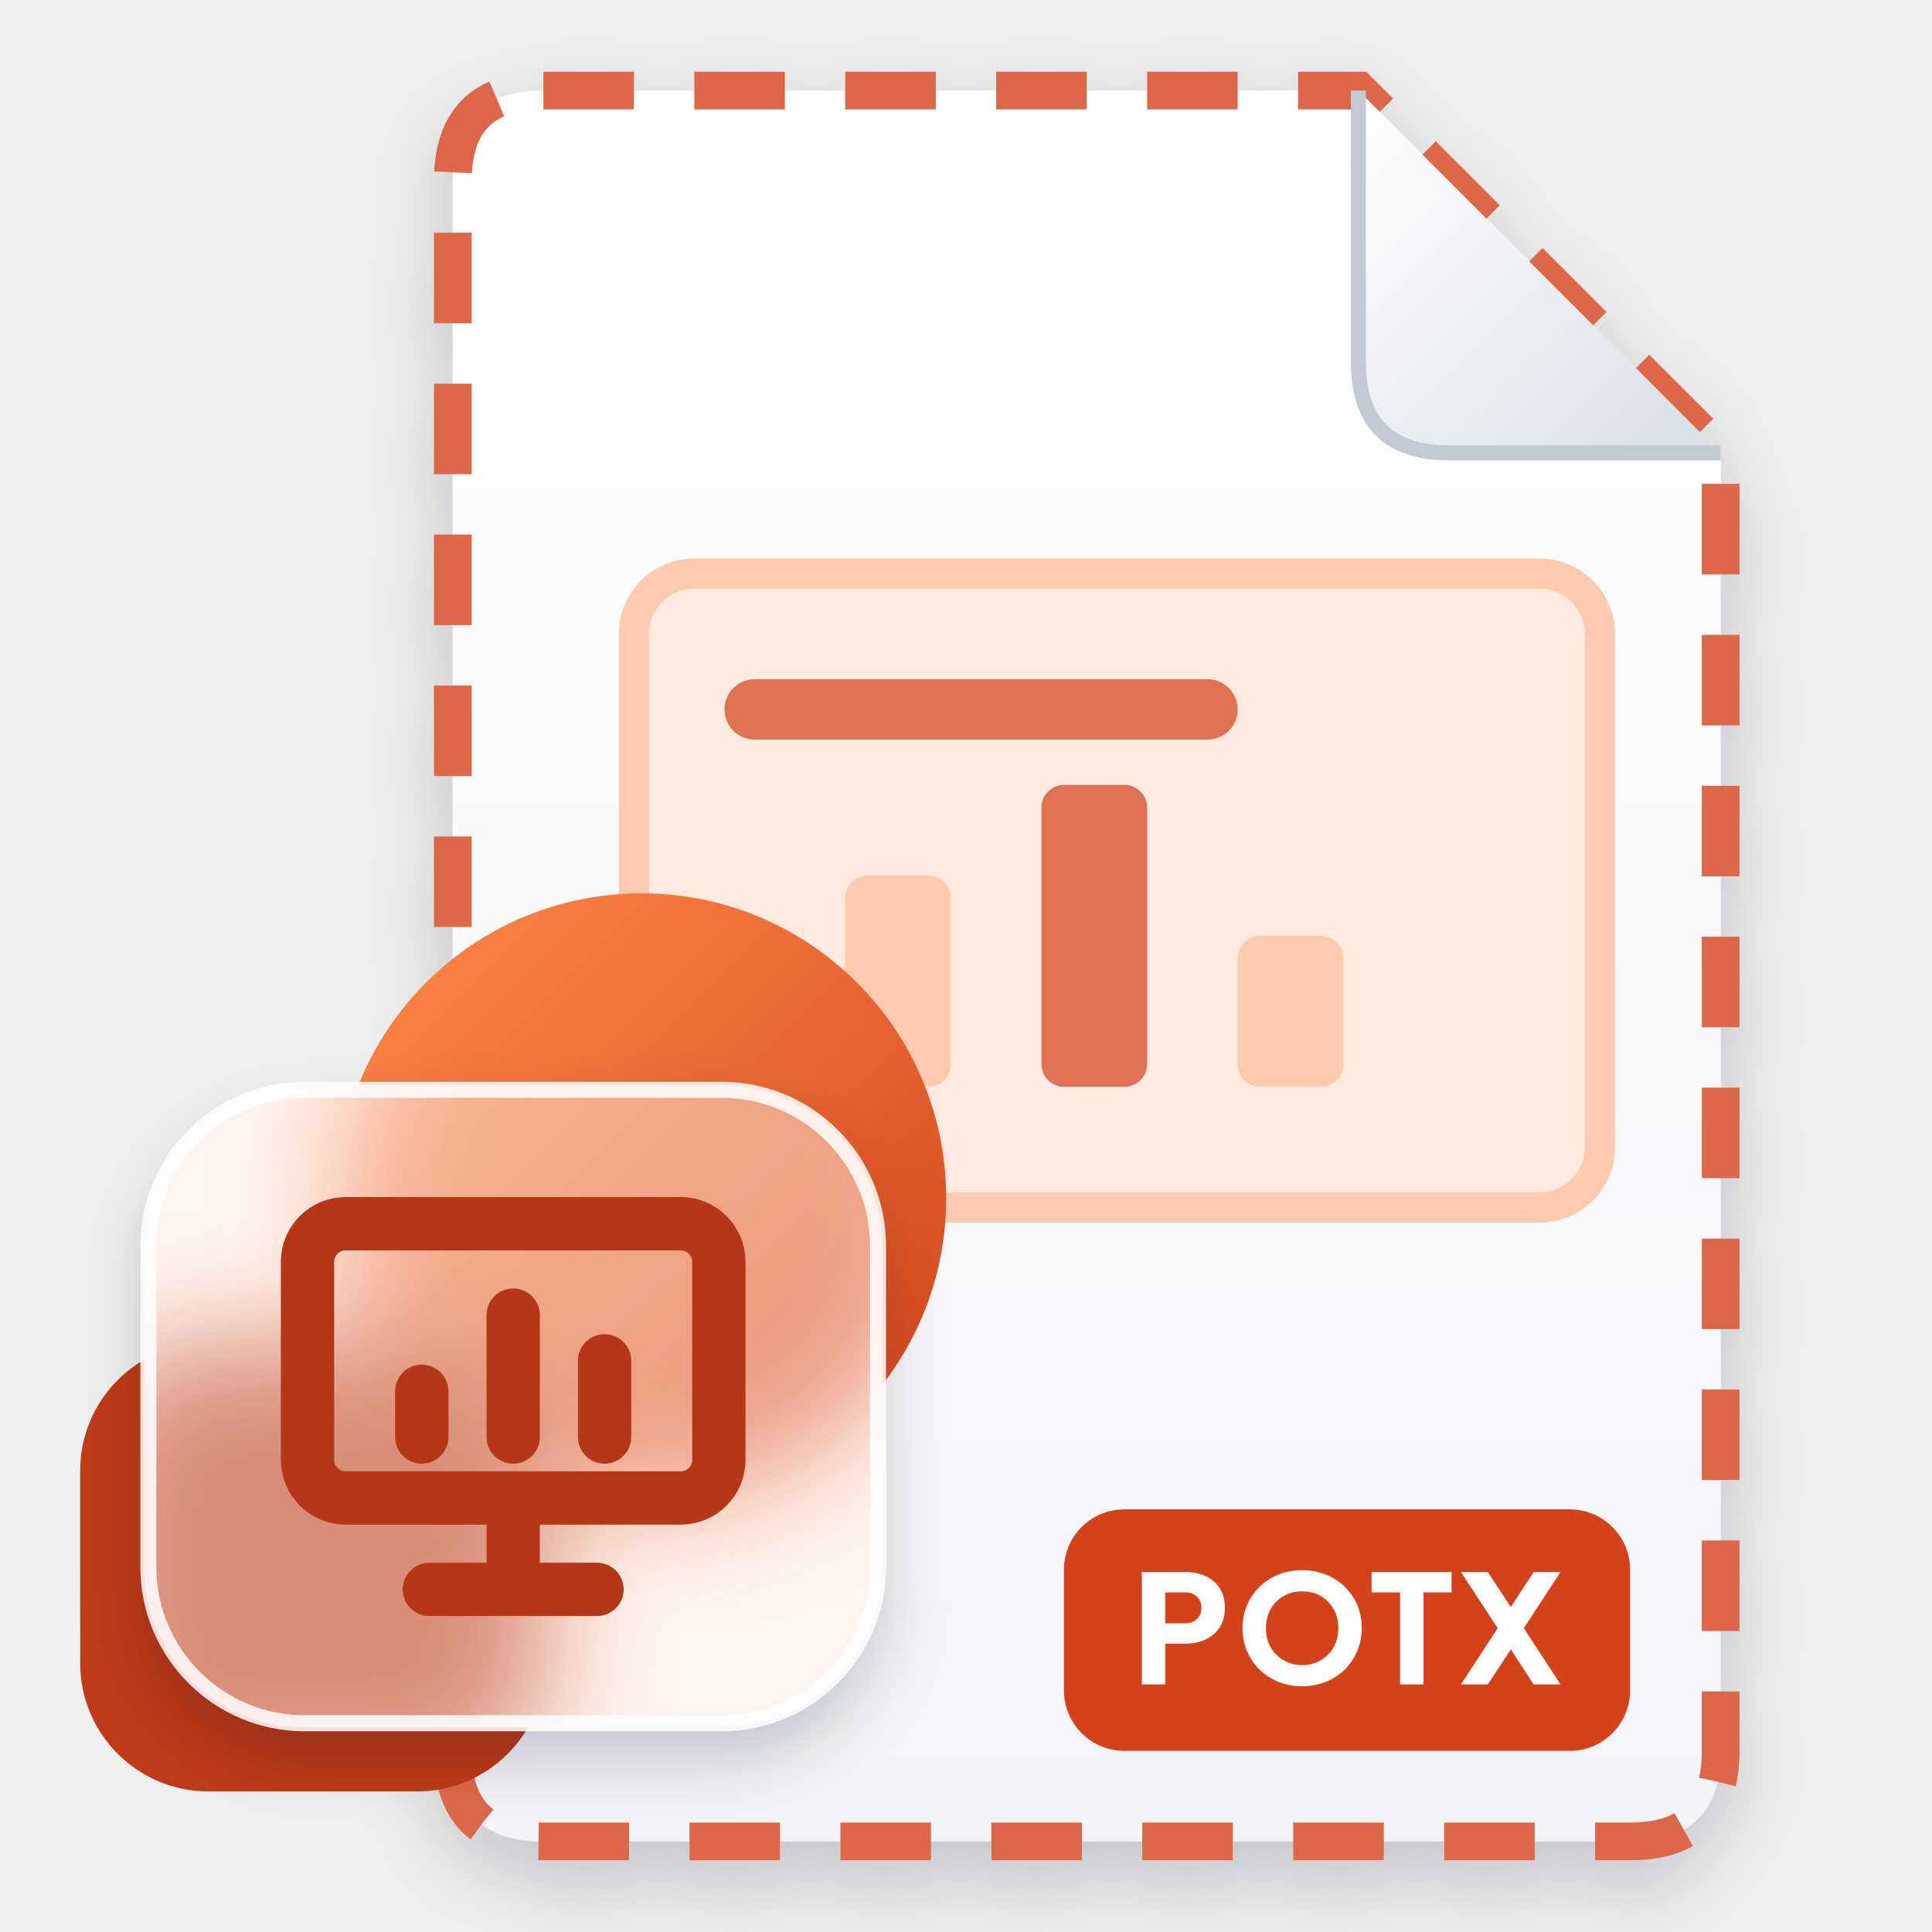
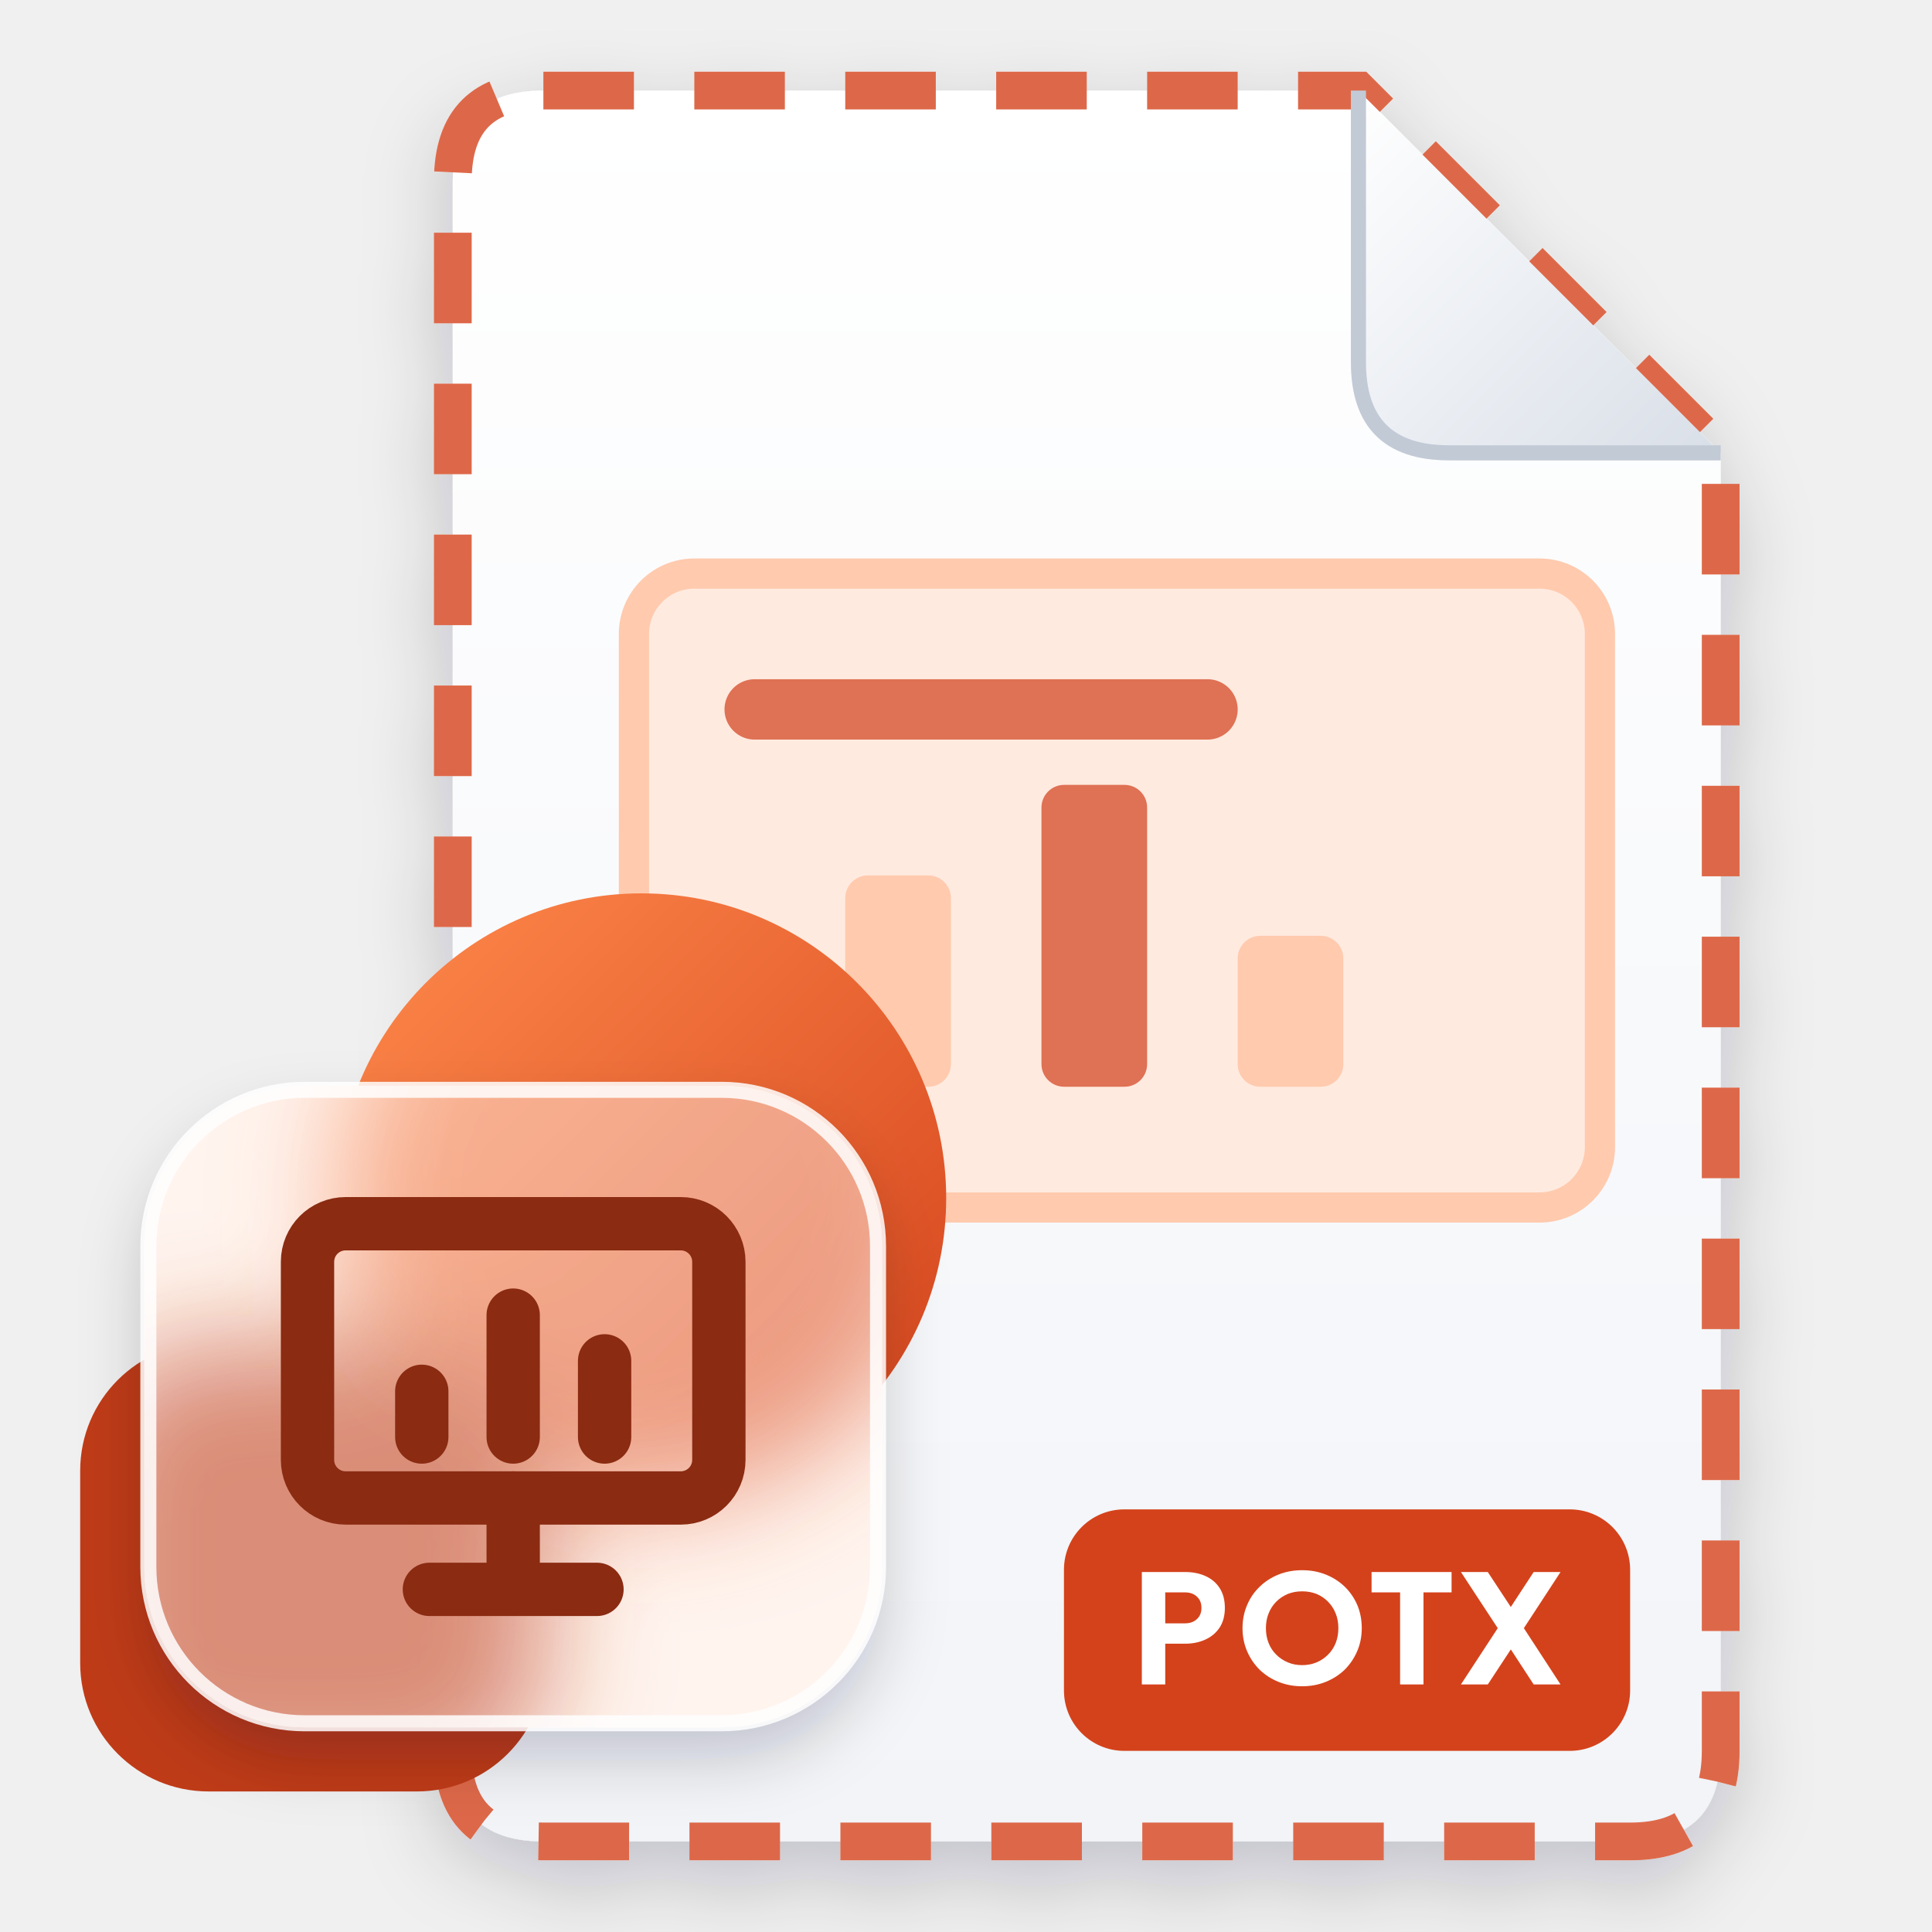
<svg xmlns="http://www.w3.org/2000/svg" viewBox="0 0 128 128" width="128" height="128">
  <defs>
    <linearGradient id="potx-lg-pg" x1="0" y1="0" x2="0" y2="1">
      <stop offset="0" stop-color="#ffffff" />
      <stop offset="1" stop-color="#f2f4f8" />
    </linearGradient>
    <linearGradient id="potx-lg-fd" x1="0" y1="0" x2="1" y2="1">
      <stop offset="0" stop-color="#ffffff" />
      <stop offset="1" stop-color="#d9dfe8" />
    </linearGradient>
    <filter id="potx-lg-sh" x="-20%" y="-20%" width="140%" height="140%">
      <feDropShadow dx="0" dy="2" stdDeviation="2.5" flood-color="#0b1530" flood-opacity=".18" />
    </filter>
  </defs>
  <path d="M36,6 H90 L114,30 V116 Q114,122 108,122 H36 Q30,122 30,116 V12 Q30,6 36,6 Z" fill="url(#potx-lg-pg)" stroke="#dd6849" stroke-width="2.5" stroke-dasharray="6 4" filter="url(#potx-lg-sh)" />
  <path d="M90,6 V24 Q90,30 96,30 H114 Z" fill="url(#potx-lg-fd)" />
  <path d="M90,6 V24 Q90,30 96,30 H114" fill="none" stroke="#c2cad6" stroke-width="1" />
  <rect x="42" y="38" width="64" height="42" rx="4" fill="#ffeadf" stroke="#ffcaae" stroke-width="2" />
  <path d="M50,47 H80" stroke="#df7154" stroke-width="4" stroke-linecap="round" />
  <rect x="56" y="58" width="7" height="14" rx="1.5" fill="#ffcaae" />
  <rect x="69" y="52" width="7" height="20" rx="1.5" fill="#df7154" />
  <rect x="82" y="62" width="7" height="10" rx="1.5" fill="#ffcaae" />
  <rect x="70.49" y="100" width="37.51" height="16" rx="4" fill="#d4421b" />
  <g transform="translate(74.99,111.6)">
    <path d="M0.66 0V-7.45H3.52Q4.29 -7.45 4.88 -7.18Q5.48 -6.91 5.82 -6.38Q6.16 -5.85 6.16 -5.07Q6.16 -4.31 5.82 -3.78Q5.47 -3.25 4.88 -2.98Q4.28 -2.7 3.52 -2.7H2.21V0H0.66ZM2.21 -4.05H3.53Q3.86 -4.05 4.1 -4.18Q4.34 -4.31 4.48 -4.54Q4.61 -4.77 4.61 -5.07Q4.61 -5.38 4.48 -5.61Q4.34 -5.84 4.1 -5.97Q3.86 -6.1 3.53 -6.1H2.21V-4.05ZM11.28 0.12Q10.44 0.12 9.72 -0.17Q9 -0.46 8.46 -0.98Q7.93 -1.51 7.63 -2.21Q7.33 -2.91 7.33 -3.73Q7.33 -4.55 7.63 -5.25Q7.92 -5.95 8.46 -6.47Q8.99 -6.99 9.71 -7.28Q10.43 -7.57 11.28 -7.57Q12.13 -7.57 12.85 -7.28Q13.57 -6.99 14.11 -6.47Q14.64 -5.95 14.94 -5.25Q15.23 -4.55 15.23 -3.73Q15.23 -2.91 14.93 -2.21Q14.63 -1.51 14.1 -0.98Q13.56 -0.46 12.84 -0.17Q12.12 0.12 11.28 0.12ZM11.28 -1.28Q11.79 -1.28 12.23 -1.46Q12.66 -1.64 12.99 -1.97Q13.32 -2.29 13.5 -2.74Q13.68 -3.19 13.68 -3.73Q13.68 -4.27 13.5 -4.71Q13.32 -5.16 12.99 -5.49Q12.66 -5.82 12.23 -6Q11.79 -6.17 11.28 -6.17Q10.77 -6.17 10.34 -6Q9.9 -5.82 9.57 -5.49Q9.24 -5.16 9.06 -4.71Q8.88 -4.27 8.88 -3.73Q8.88 -3.19 9.06 -2.74Q9.24 -2.29 9.57 -1.97Q9.9 -1.64 10.34 -1.46Q10.77 -1.28 11.28 -1.28ZM17.77 0V-6.1H15.88V-7.45H21.18V-6.1H19.32V0H17.77ZM21.8 0 24.24 -3.73 21.8 -7.45H23.58L25.54 -4.47H24.67L26.62 -7.45H28.4L25.97 -3.73L28.4 0H26.62L24.67 -2.99L25.54 -2.98L23.58 0H21.8Z" fill="#ffffff" />
  </g>
  <svg x="0" y="56" width="68" height="68" viewBox="0 0 128 128">
    <defs>
      <linearGradient id="stage-lg-g1" x1="0" y1="0" x2="1" y2="1">
        <stop offset="0" stop-color="#ff8a4c" />
        <stop offset="1" stop-color="#d4421b" />
      </linearGradient>
      <clipPath id="stage-lg-p2">
        <rect x="18" y="30" width="92" height="80" rx="20" fill="#000" />
      </clipPath>
      <filter id="stage-lg-b3">
        <feGaussianBlur stdDeviation="7" />
      </filter>
      <filter id="stage-lg-s4" x="-30%" y="-30%" width="160%" height="160%">
        <feDropShadow dx="0" dy="4" stdDeviation="4" flood-color="#0b1530" flood-opacity=".2" />
      </filter>
    </defs>
    <circle cx="80" cy="44" r="38" fill="url(#stage-lg-g1)" />
    <rect x="10" y="62" width="58" height="56" rx="16" fill="#bf3b18" />
    <g filter="url(#stage-lg-s4)">
      <rect x="18" y="30" width="92" height="80" rx="20" fill="#ffece2" />
      <g clip-path="url(#stage-lg-p2)">
        <g filter="url(#stage-lg-b3)">
          <circle cx="80" cy="44" r="38" fill="url(#stage-lg-g1)" />
          <rect x="10" y="62" width="58" height="56" rx="16" fill="#bf3b18" />
        </g>
        <rect x="18" y="30" width="92" height="80" rx="0" fill="#ffffff" opacity=".42" />
      </g>
    </g>
    <rect x="18.5" y="30.5" width="91" height="79" rx="19.5" fill="none" stroke="#ffffff" stroke-opacity=".85" stroke-width="2" />
    <g transform="translate(64,70) scale(0.95)">
-       <rect stroke="#b43817" stroke-width="7" stroke-linecap="round" stroke-linejoin="round" fill="none" x="-27" y="-24" width="54" height="36" rx="5" />
-       <path stroke="#b43817" stroke-width="7" stroke-linecap="round" stroke-linejoin="round" fill="none" d="M-12,4 V-2 M0,4 V-12 M12,4 V-6 M0,12 V24 M-11,24 H11" />
+       <rect stroke="#8a2b12" stroke-width="7" stroke-linecap="round" stroke-linejoin="round" fill="none" x="-27" y="-24" width="54" height="36" rx="5" />
+       <path stroke="#8a2b12" stroke-width="7" stroke-linecap="round" stroke-linejoin="round" fill="none" d="M-12,4 V-2 M0,4 V-12 M12,4 V-6 M0,12 V24 M-11,24 H11" />
    </g>
  </svg>
</svg>
